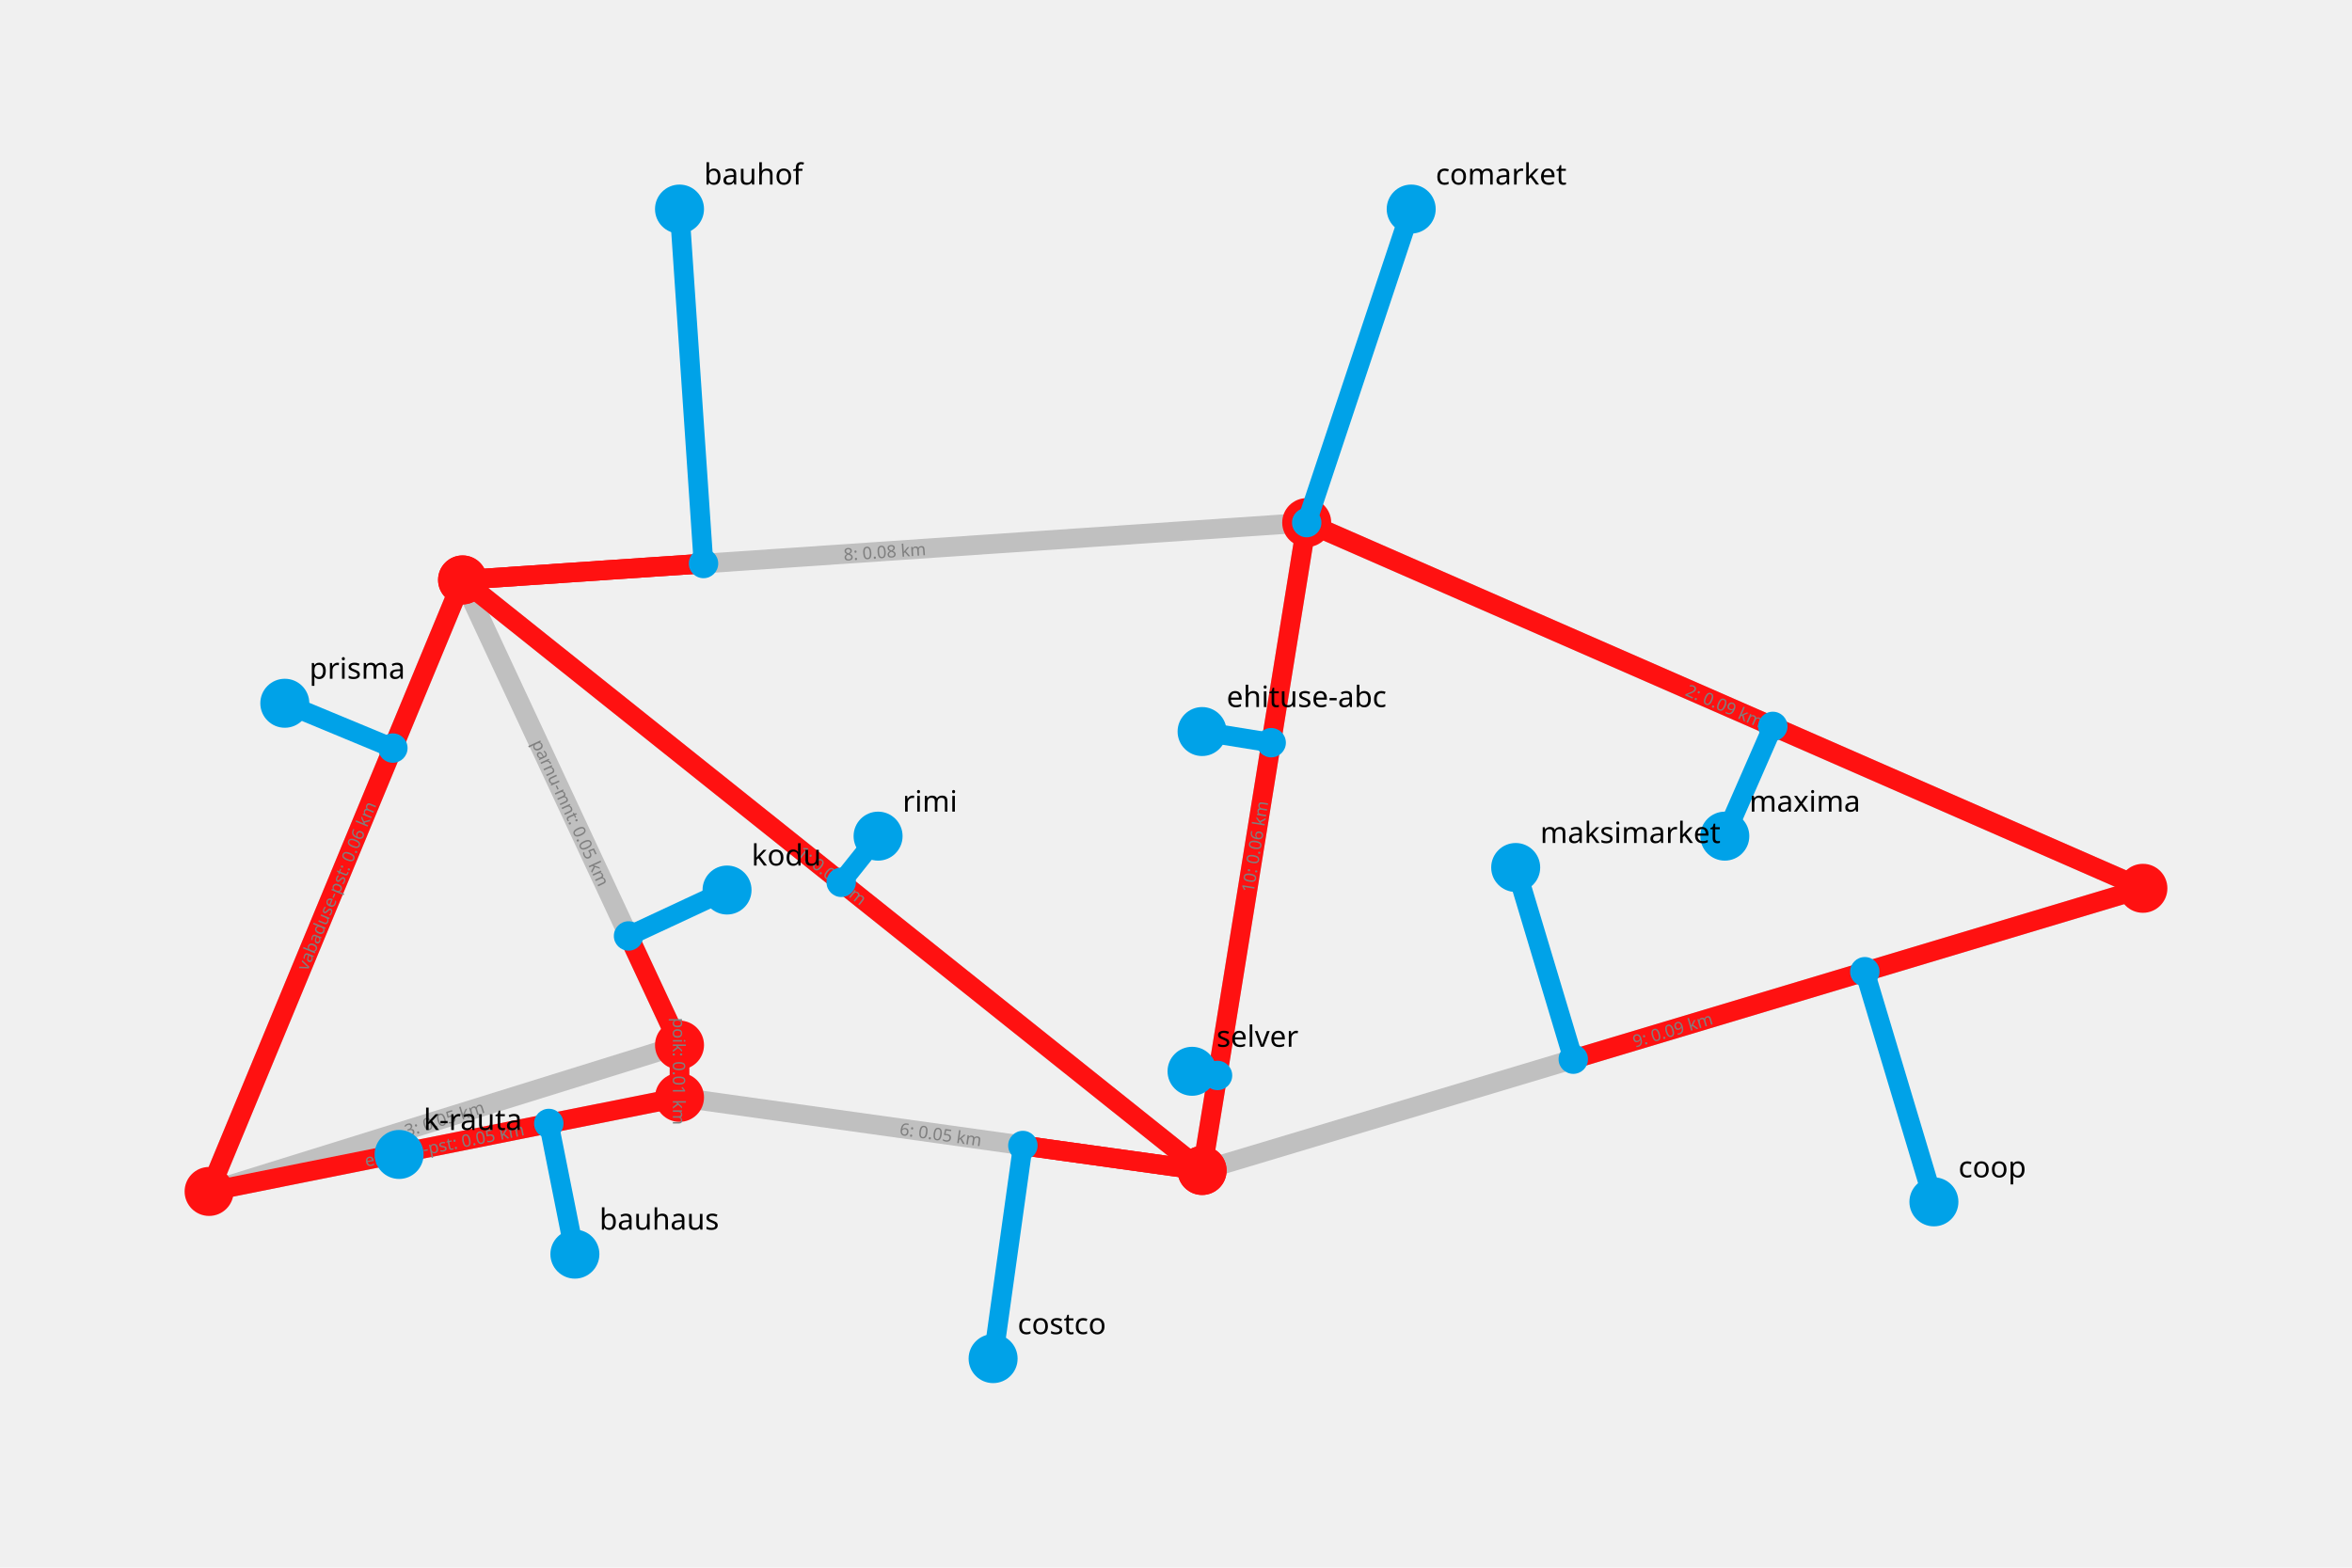
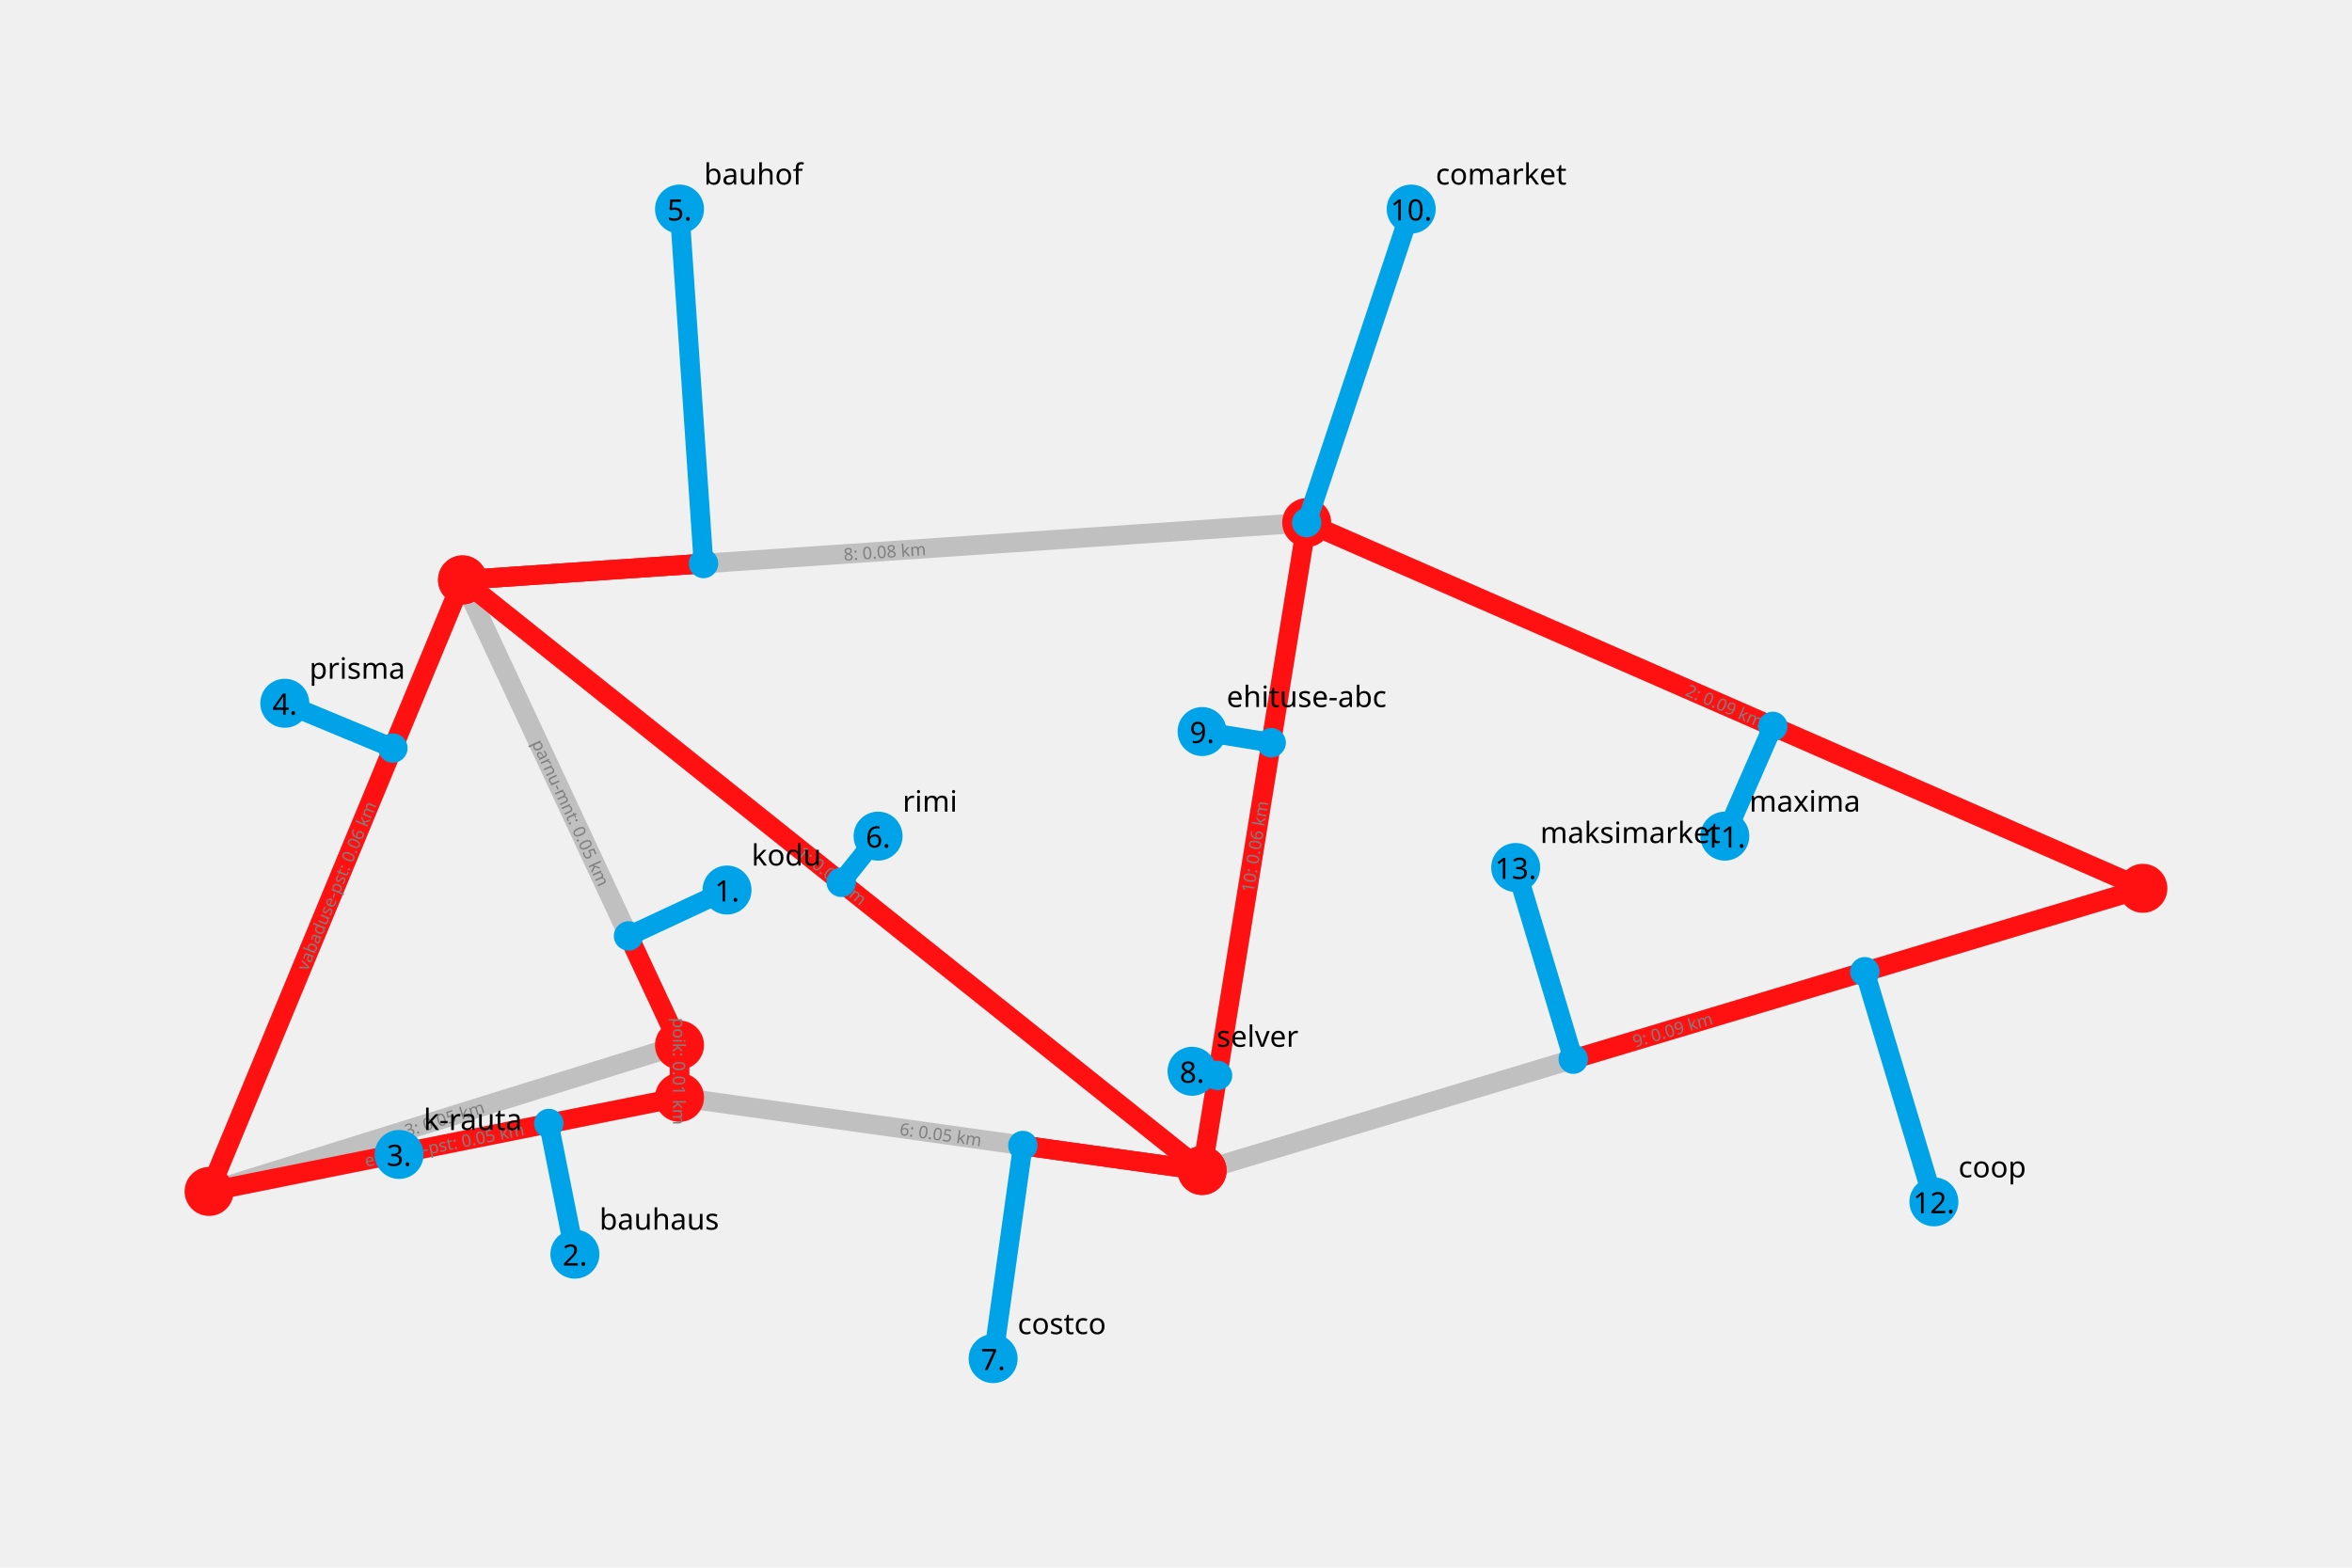
<svg xmlns="http://www.w3.org/2000/svg" version="1.1" width="1920" height="1280" viewBox="-128 -1024 1920 1280" font-family="Hermit">
  <rect x="-128" y="-1024" width="100%" height="100%" fill="rgb(240, 240, 240)" />
  <line x1="42.7" y1="-51.2" x2="249.6" y2="-550.5" style="stroke:rgb(192, 192, 192);stroke-width:16" />
  <circle cx="42.7" cy="-51.2" r="12" fill="rgb(192, 192, 192)" />
  <circle cx="249.6" cy="-550.5" r="12" fill="rgb(192, 192, 192)" />
  <line x1="249.6" y1="-550.5" x2="853.3" y2="-68.3" style="stroke:rgb(192, 192, 192);stroke-width:16" />
  <circle cx="853.3" cy="-68.3" r="12" fill="rgb(192, 192, 192)" />
  <line x1="938.7" y1="-597.3" x2="1621.3" y2="-298.7" style="stroke:rgb(192, 192, 192);stroke-width:16" />
+   <circle cx="938.7" cy="-597.3" r="12" fill="rgb(192, 192, 192)" />
  <circle cx="1621.3" cy="-298.7" r="12" fill="rgb(192, 192, 192)" />
  <line x1="42.7" y1="-51.2" x2="426.7" y2="-170.7" style="stroke:rgb(192, 192, 192);stroke-width:16" />
  <circle cx="426.7" cy="-170.7" r="12" fill="rgb(192, 192, 192)" />
  <line x1="249.6" y1="-550.5" x2="426.7" y2="-170.7" style="stroke:rgb(192, 192, 192);stroke-width:16" />
-   <circle cx="426.7" cy="-170.7" r="12" fill="rgb(192, 192, 192)" />
  <line x1="426.7" y1="-170.7" x2="426.7" y2="-128.0" style="stroke:rgb(192, 192, 192);stroke-width:16" />
  <circle cx="426.7" cy="-128.0" r="12" fill="rgb(192, 192, 192)" />
  <line x1="426.7" y1="-128.0" x2="853.3" y2="-68.3" style="stroke:rgb(192, 192, 192);stroke-width:16" />
-   <circle cx="853.3" cy="-68.3" r="12" fill="rgb(192, 192, 192)" />
  <line x1="249.6" y1="-550.5" x2="938.7" y2="-597.3" style="stroke:rgb(192, 192, 192);stroke-width:16" />
-   <circle cx="938.7" cy="-597.3" r="12" fill="rgb(192, 192, 192)" />
  <line x1="1621.3" y1="-298.7" x2="853.3" y2="-68.3" style="stroke:rgb(192, 192, 192);stroke-width:16" />
-   <circle cx="853.3" cy="-68.3" r="12" fill="rgb(192, 192, 192)" />
  <line x1="938.7" y1="-597.3" x2="853.3" y2="-68.3" style="stroke:rgb(192, 192, 192);stroke-width:16" />
-   <circle cx="853.3" cy="-68.3" r="12" fill="rgb(192, 192, 192)" />
  <line x1="42.7" y1="-51.2" x2="426.7" y2="-128.0" style="stroke:rgb(192, 192, 192);stroke-width:16" />
-   <circle cx="426.7" cy="-128.0" r="12" fill="rgb(192, 192, 192)" />
  <line x1="385.1" y1="-259.8" x2="426.7" y2="-170.7" style="stroke:rgb(255, 17, 17);stroke-width:16" />
  <circle cx="426.7" cy="-170.7" r="20" fill="rgb(255, 17, 17)" />
  <line x1="426.7" y1="-170.7" x2="426.7" y2="-128.0" style="stroke:rgb(255, 17, 17);stroke-width:16" />
  <circle cx="426.7" cy="-128.0" r="20" fill="rgb(255, 17, 17)" />
  <line x1="426.7" y1="-128.0" x2="320.0" y2="-106.7" style="stroke:rgb(255, 17, 17);stroke-width:16" />
  <line x1="320.0" y1="-106.7" x2="197.6" y2="-82.2" style="stroke:rgb(255, 17, 17);stroke-width:16" />
  <line x1="197.6" y1="-82.2" x2="42.7" y2="-51.2" style="stroke:rgb(255, 17, 17);stroke-width:16" />
  <circle cx="42.7" cy="-51.2" r="20" fill="rgb(255, 17, 17)" />
  <line x1="42.7" y1="-51.2" x2="192.7" y2="-413.2" style="stroke:rgb(255, 17, 17);stroke-width:16" />
  <line x1="192.7" y1="-413.2" x2="249.6" y2="-550.5" style="stroke:rgb(255, 17, 17);stroke-width:16" />
  <circle cx="249.6" cy="-550.5" r="20" fill="rgb(255, 17, 17)" />
  <line x1="249.6" y1="-550.5" x2="446.3" y2="-563.9" style="stroke:rgb(255, 17, 17);stroke-width:16" />
  <line x1="446.3" y1="-563.9" x2="249.6" y2="-550.5" style="stroke:rgb(255, 17, 17);stroke-width:16" />
  <circle cx="249.6" cy="-550.5" r="20" fill="rgb(255, 17, 17)" />
  <line x1="249.6" y1="-550.5" x2="558.7" y2="-303.6" style="stroke:rgb(255, 17, 17);stroke-width:16" />
  <line x1="558.7" y1="-303.6" x2="853.3" y2="-68.3" style="stroke:rgb(255, 17, 17);stroke-width:16" />
  <circle cx="853.3" cy="-68.3" r="20" fill="rgb(255, 17, 17)" />
  <line x1="853.3" y1="-68.3" x2="707.0" y2="-88.7" style="stroke:rgb(255, 17, 17);stroke-width:16" />
  <line x1="707.0" y1="-88.7" x2="853.3" y2="-68.3" style="stroke:rgb(255, 17, 17);stroke-width:16" />
  <circle cx="853.3" cy="-68.3" r="20" fill="rgb(255, 17, 17)" />
  <line x1="853.3" y1="-68.3" x2="865.9" y2="-145.9" style="stroke:rgb(255, 17, 17);stroke-width:16" />
  <line x1="865.9" y1="-145.9" x2="909.7" y2="-417.6" style="stroke:rgb(255, 17, 17);stroke-width:16" />
  <line x1="909.7" y1="-417.6" x2="938.7" y2="-597.3" style="stroke:rgb(255, 17, 17);stroke-width:16" />
  <circle cx="938.7" cy="-597.3" r="20" fill="rgb(255, 17, 17)" />
  <line x1="938.7" y1="-597.3" x2="938.7" y2="-597.3" style="stroke:rgb(255, 17, 17);stroke-width:16" />
  <line x1="938.7" y1="-597.3" x2="1319.2" y2="-430.9" style="stroke:rgb(255, 17, 17);stroke-width:16" />
  <line x1="1319.2" y1="-430.9" x2="1621.3" y2="-298.7" style="stroke:rgb(255, 17, 17);stroke-width:16" />
  <circle cx="1621.3" cy="-298.7" r="20" fill="rgb(255, 17, 17)" />
  <line x1="1621.3" y1="-298.7" x2="1394.3" y2="-230.6" style="stroke:rgb(255, 17, 17);stroke-width:16" />
  <line x1="1394.3" y1="-230.6" x2="1156.3" y2="-159.2" style="stroke:rgb(255, 17, 17);stroke-width:16" />
  <text font-size="14" dominant-baseline="central" text-anchor="middle" fill="rgb(127, 127, 127)" transform="translate(146.2, -300.9) rotate(-67.4855)">vabaduse-pst: 0.06 km</text>
  <text font-size="14" dominant-baseline="central" text-anchor="middle" fill="rgb(127, 127, 127)" transform="translate(551.5, -309.4) rotate(38.6204)">1: 0.09 km</text>
  <text font-size="14" dominant-baseline="central" text-anchor="middle" fill="rgb(127, 127, 127)" transform="translate(1280.0, -448.0) rotate(23.6294)">2: 0.09 km</text>
  <text font-size="14" dominant-baseline="central" text-anchor="middle" fill="rgb(127, 127, 127)" transform="translate(234.7, -110.9) rotate(-17.2815)">3: 0.05 km</text>
  <text font-size="14" dominant-baseline="central" text-anchor="middle" fill="rgb(127, 127, 127)" transform="translate(338.2, -360.6) rotate(65.0142)">parnu-mnt: 0.05 km</text>
  <text font-size="14" dominant-baseline="central" text-anchor="middle" fill="rgb(127, 127, 127)" transform="translate(426.7, -149.3) rotate(90)">poik: 0.01 km</text>
  <text font-size="14" dominant-baseline="central" text-anchor="middle" fill="rgb(127, 127, 127)" transform="translate(640.0, -98.1) rotate(7.96961)">6: 0.05 km</text>
  <text font-size="14" dominant-baseline="central" text-anchor="middle" fill="rgb(127, 127, 127)" transform="translate(594.2, -573.9) rotate(-3.88551)">8: 0.08 km</text>
  <text font-size="14" dominant-baseline="central" text-anchor="middle" fill="rgb(127, 127, 127)" transform="translate(1237.3, -183.5) rotate(-16.6992)">9: 0.09 km</text>
  <text font-size="14" dominant-baseline="central" text-anchor="middle" fill="rgb(127, 127, 127)" transform="translate(896.0, -332.8) rotate(-80.8376)">10: 0.06 km</text>
  <text font-size="14" dominant-baseline="central" text-anchor="middle" fill="rgb(127, 127, 127)" transform="translate(234.7, -89.6) rotate(-11.3099)">estonia-pst: 0.05 km</text>
  <line x1="385.1" y1="-259.8" x2="465.5" y2="-297.3" style="stroke:rgb(0, 162, 232);stroke-width:16" />
  <circle cx="385.1" cy="-259.8" r="12" fill="rgb(0, 162, 232)" />
-   <text x="465.5" y="-297.3" font-size="24" dominant-baseline="central" text-anchor="middle" fill="black">1.</text>
  <line x1="320.0" y1="-106.7" x2="341.3" y2="-0.0" style="stroke:rgb(0, 162, 232);stroke-width:16" />
  <circle cx="320.0" cy="-106.7" r="12" fill="rgb(0, 162, 232)" />
-   <text x="341.3" y="-0.0" font-size="24" dominant-baseline="central" text-anchor="middle" fill="black">2.</text>
  <line x1="197.6" y1="-82.2" x2="197.8" y2="-81.4" style="stroke:rgb(0, 162, 232);stroke-width:16" />
  <circle cx="197.6" cy="-82.2" r="12" fill="rgb(0, 162, 232)" />
-   <text x="197.8" y="-81.4" font-size="24" dominant-baseline="central" text-anchor="middle" fill="black">3.</text>
  <line x1="192.7" y1="-413.2" x2="104.5" y2="-449.8" style="stroke:rgb(0, 162, 232);stroke-width:16" />
  <circle cx="192.7" cy="-413.2" r="12" fill="rgb(0, 162, 232)" />
-   <text x="104.5" y="-449.8" font-size="24" dominant-baseline="central" text-anchor="middle" fill="black">4.</text>
  <line x1="446.3" y1="-563.9" x2="426.7" y2="-853.3" style="stroke:rgb(0, 162, 232);stroke-width:16" />
  <circle cx="446.3" cy="-563.9" r="12" fill="rgb(0, 162, 232)" />
-   <text x="426.7" y="-853.3" font-size="24" dominant-baseline="central" text-anchor="middle" fill="black">5.</text>
  <line x1="558.7" y1="-303.6" x2="588.8" y2="-341.3" style="stroke:rgb(0, 162, 232);stroke-width:16" />
  <circle cx="558.7" cy="-303.6" r="12" fill="rgb(0, 162, 232)" />
-   <text x="588.8" y="-341.3" font-size="24" dominant-baseline="central" text-anchor="middle" fill="black">6.</text>
  <line x1="707.0" y1="-88.7" x2="682.7" y2="85.3" style="stroke:rgb(0, 162, 232);stroke-width:16" />
  <circle cx="707.0" cy="-88.7" r="12" fill="rgb(0, 162, 232)" />
-   <text x="682.7" y="85.3" font-size="24" dominant-baseline="central" text-anchor="middle" fill="black">7.</text>
  <line x1="865.9" y1="-145.9" x2="845.1" y2="-149.3" style="stroke:rgb(0, 162, 232);stroke-width:16" />
  <circle cx="865.9" cy="-145.9" r="12" fill="rgb(0, 162, 232)" />
-   <text x="845.1" y="-149.3" font-size="24" dominant-baseline="central" text-anchor="middle" fill="black">8.</text>
  <line x1="909.7" y1="-417.6" x2="853.3" y2="-426.7" style="stroke:rgb(0, 162, 232);stroke-width:16" />
  <circle cx="909.7" cy="-417.6" r="12" fill="rgb(0, 162, 232)" />
-   <text x="853.3" y="-426.7" font-size="24" dominant-baseline="central" text-anchor="middle" fill="black">9.</text>
  <line x1="938.7" y1="-597.3" x2="1024.0" y2="-853.3" style="stroke:rgb(0, 162, 232);stroke-width:16" />
  <circle cx="938.7" cy="-597.3" r="12" fill="rgb(0, 162, 232)" />
-   <text x="1024.0" y="-853.3" font-size="24" dominant-baseline="central" text-anchor="middle" fill="black">10.</text>
  <line x1="1319.2" y1="-430.9" x2="1280.0" y2="-341.3" style="stroke:rgb(0, 162, 232);stroke-width:16" />
  <circle cx="1319.2" cy="-430.9" r="12" fill="rgb(0, 162, 232)" />
-   <text x="1280.0" y="-341.3" font-size="24" dominant-baseline="central" text-anchor="middle" fill="black">11.</text>
  <line x1="1394.3" y1="-230.6" x2="1450.7" y2="-42.7" style="stroke:rgb(0, 162, 232);stroke-width:16" />
  <circle cx="1394.3" cy="-230.6" r="12" fill="rgb(0, 162, 232)" />
-   <text x="1450.7" y="-42.7" font-size="24" dominant-baseline="central" text-anchor="middle" fill="black">12.</text>
  <line x1="1156.3" y1="-159.2" x2="1109.3" y2="-315.7" style="stroke:rgb(0, 162, 232);stroke-width:16" />
  <circle cx="1156.3" cy="-159.2" r="12" fill="rgb(0, 162, 232)" />
-   <text x="1109.3" y="-315.7" font-size="24" dominant-baseline="central" text-anchor="middle" fill="black">13.</text>
  <circle cx="465.5" cy="-297.3" r="20" fill="rgb(0, 162, 232)" />
  <text x="485.5" y="-317.3" font-size="24" text-anchor="start" fill="black">kodu</text>
+   <text x="465.5" y="-297.3" font-size="24" dominant-baseline="central" text-anchor="middle" fill="black">1.</text>
  <circle cx="341.3" cy="-0.0" r="20" fill="rgb(0, 162, 232)" />
  <text x="361.3" y="-20.0" font-size="24" text-anchor="start" fill="black">bauhaus</text>
+   <text x="341.3" y="-0.0" font-size="24" dominant-baseline="central" text-anchor="middle" fill="black">2.</text>
  <circle cx="197.8" cy="-81.4" r="20" fill="rgb(0, 162, 232)" />
  <text x="217.8" y="-101.4" font-size="24" text-anchor="start" fill="black">k-rauta</text>
+   <text x="197.8" y="-81.4" font-size="24" dominant-baseline="central" text-anchor="middle" fill="black">3.</text>
  <circle cx="104.5" cy="-449.8" r="20" fill="rgb(0, 162, 232)" />
  <text x="124.5" y="-469.8" font-size="24" text-anchor="start" fill="black">prisma</text>
+   <text x="104.5" y="-449.8" font-size="24" dominant-baseline="central" text-anchor="middle" fill="black">4.</text>
  <circle cx="426.7" cy="-853.3" r="20" fill="rgb(0, 162, 232)" />
  <text x="446.7" y="-873.3" font-size="24" text-anchor="start" fill="black">bauhof</text>
+   <text x="426.7" y="-853.3" font-size="24" dominant-baseline="central" text-anchor="middle" fill="black">5.</text>
  <circle cx="588.8" cy="-341.3" r="20" fill="rgb(0, 162, 232)" />
  <text x="608.8" y="-361.3" font-size="24" text-anchor="start" fill="black">rimi</text>
+   <text x="588.8" y="-341.3" font-size="24" dominant-baseline="central" text-anchor="middle" fill="black">6.</text>
  <circle cx="682.7" cy="85.3" r="20" fill="rgb(0, 162, 232)" />
  <text x="702.7" y="65.3" font-size="24" text-anchor="start" fill="black">costco</text>
+   <text x="682.7" y="85.3" font-size="24" dominant-baseline="central" text-anchor="middle" fill="black">7.</text>
  <circle cx="845.1" cy="-149.3" r="20" fill="rgb(0, 162, 232)" />
  <text x="865.1" y="-169.3" font-size="24" text-anchor="start" fill="black">selver</text>
+   <text x="845.1" y="-149.3" font-size="24" dominant-baseline="central" text-anchor="middle" fill="black">8.</text>
  <circle cx="853.3" cy="-426.7" r="20" fill="rgb(0, 162, 232)" />
  <text x="873.3" y="-446.7" font-size="24" text-anchor="start" fill="black">ehituse-abc</text>
+   <text x="853.3" y="-426.7" font-size="24" dominant-baseline="central" text-anchor="middle" fill="black">9.</text>
  <circle cx="1024.0" cy="-853.3" r="20" fill="rgb(0, 162, 232)" />
  <text x="1044.0" y="-873.3" font-size="24" text-anchor="start" fill="black">comarket</text>
+   <text x="1024.0" y="-853.3" font-size="24" dominant-baseline="central" text-anchor="middle" fill="black">10.</text>
  <circle cx="1280.0" cy="-341.3" r="20" fill="rgb(0, 162, 232)" />
  <text x="1300.0" y="-361.3" font-size="24" text-anchor="start" fill="black">maxima</text>
+   <text x="1280.0" y="-341.3" font-size="24" dominant-baseline="central" text-anchor="middle" fill="black">11.</text>
  <circle cx="1450.7" cy="-42.7" r="20" fill="rgb(0, 162, 232)" />
  <text x="1470.7" y="-62.7" font-size="24" text-anchor="start" fill="black">coop</text>
+   <text x="1450.7" y="-42.7" font-size="24" dominant-baseline="central" text-anchor="middle" fill="black">12.</text>
  <circle cx="1109.3" cy="-315.7" r="20" fill="rgb(0, 162, 232)" />
  <text x="1129.3" y="-335.7" font-size="24" text-anchor="start" fill="black">maksimarket</text>
+   <text x="1109.3" y="-315.7" font-size="24" dominant-baseline="central" text-anchor="middle" fill="black">13.</text>
</svg>
